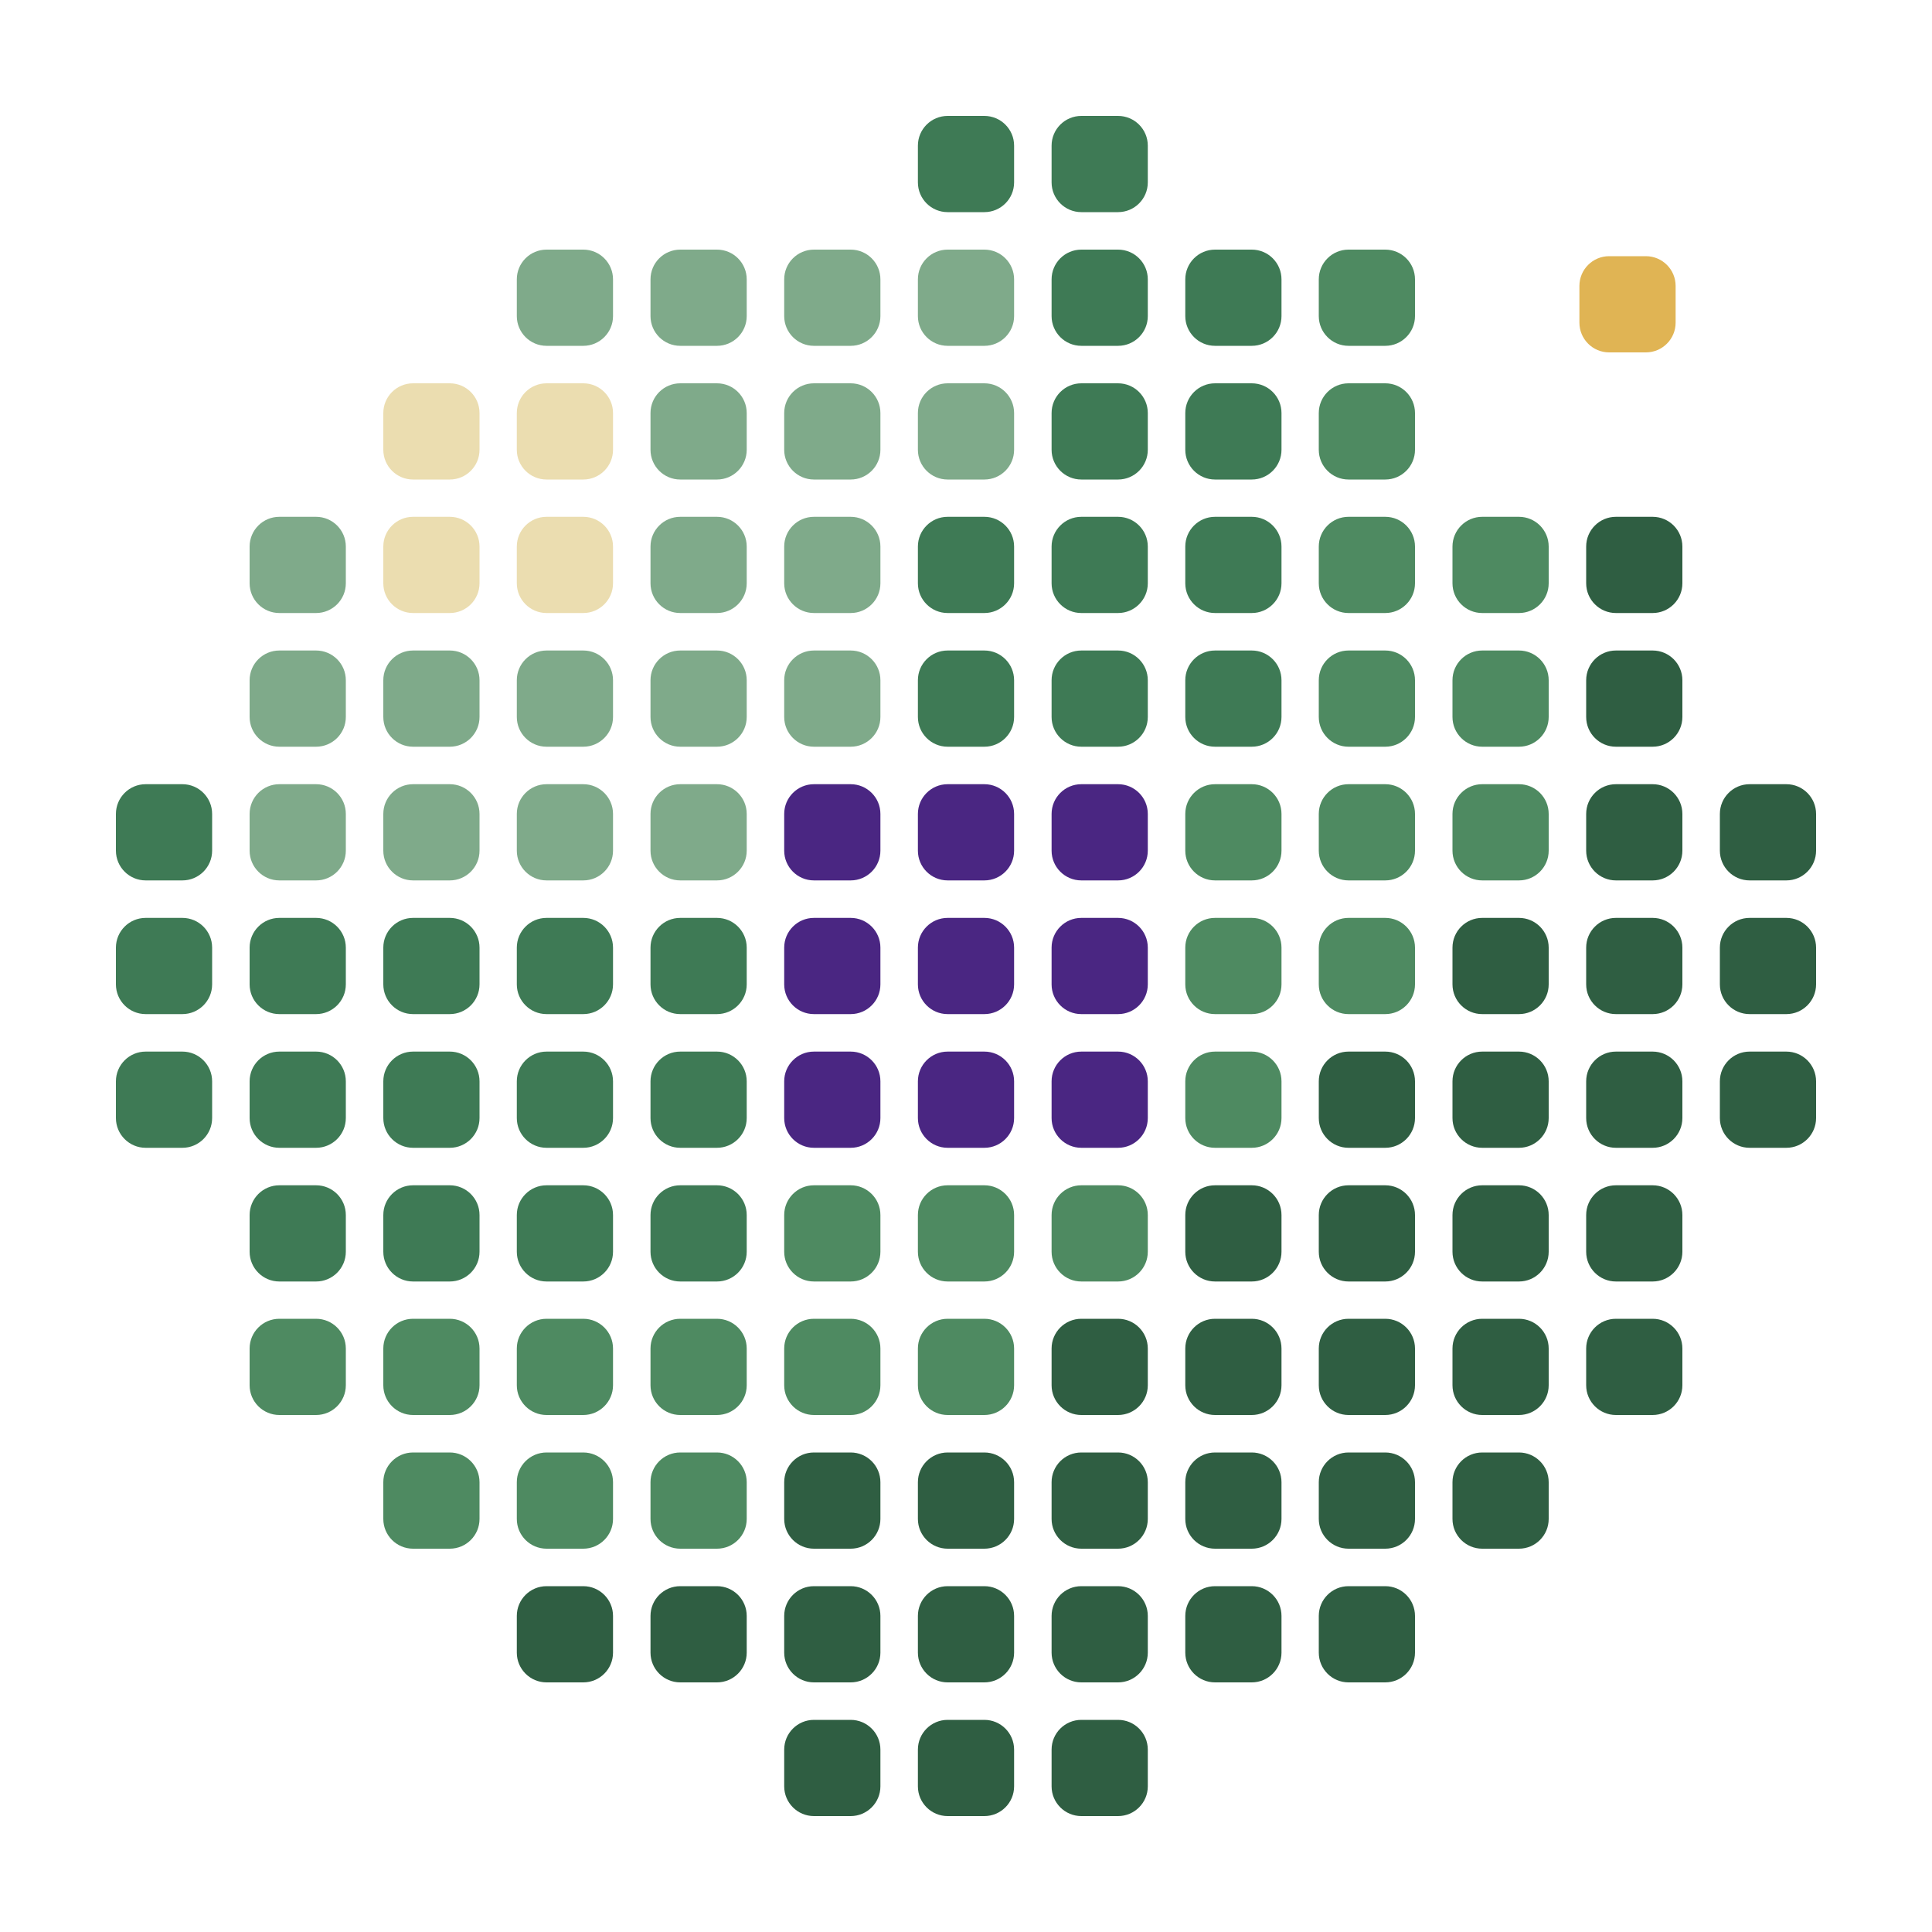
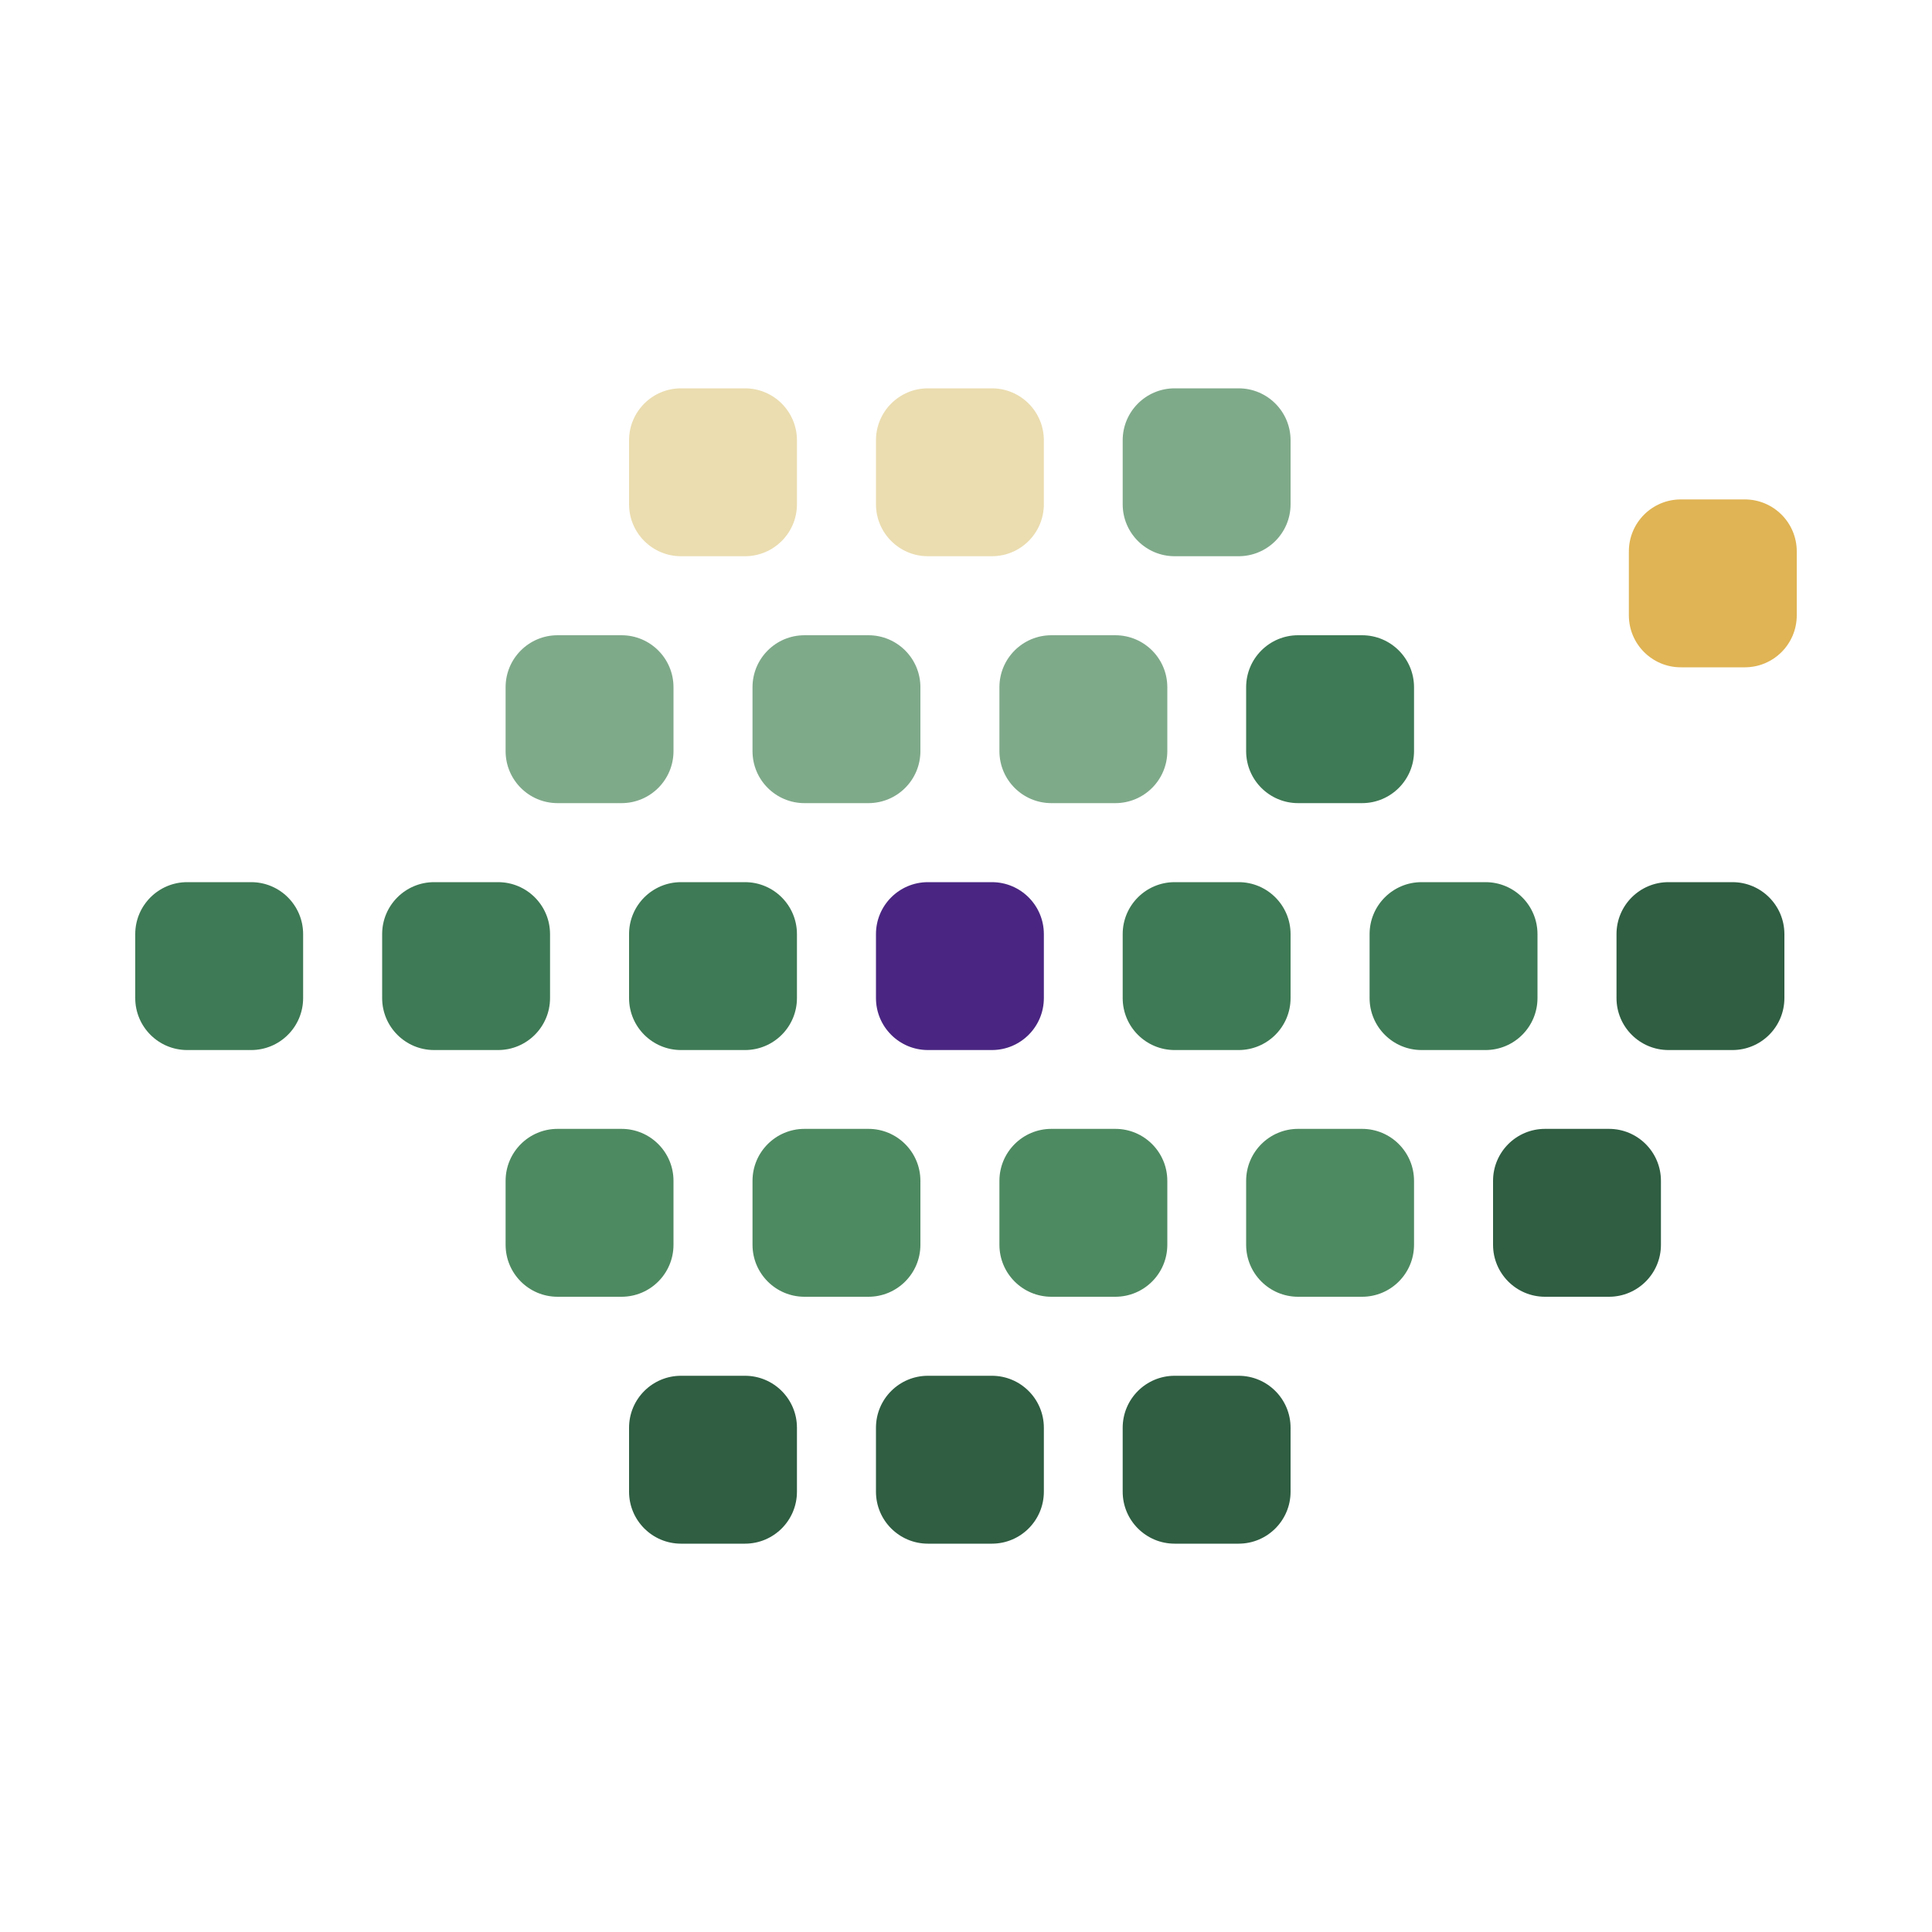
<svg xmlns="http://www.w3.org/2000/svg" viewBox="0 0 100 100" role="img" aria-label="إيلان دول | EILAN DOLL">
-   <rect x="47.51" y="6.00" width="4.98" height="4.98" rx="1.54" fill="#3E7A55" />
-   <rect x="54.43" y="6.00" width="4.98" height="4.98" rx="1.54" fill="#3E7A55" />
-   <rect x="26.75" y="12.92" width="4.98" height="4.98" rx="1.54" fill="#7FAA8A" />
-   <rect x="33.67" y="12.92" width="4.98" height="4.98" rx="1.54" fill="#7FAA8A" />
-   <rect x="40.59" y="12.92" width="4.98" height="4.98" rx="1.54" fill="#7FAA8A" />
-   <rect x="47.51" y="12.92" width="4.98" height="4.98" rx="1.54" fill="#7FAA8A" />
-   <rect x="54.43" y="12.92" width="4.98" height="4.98" rx="1.54" fill="#3E7A55" />
-   <rect x="61.35" y="12.92" width="4.98" height="4.98" rx="1.54" fill="#3E7A55" />
-   <rect x="68.26" y="12.92" width="4.98" height="4.98" rx="1.54" fill="#4E8A61" />
-   <rect x="19.84" y="19.84" width="4.98" height="4.98" rx="1.54" fill="#EBDDB0" />
-   <rect x="26.75" y="19.84" width="4.98" height="4.98" rx="1.54" fill="#EBDDB0" />
-   <rect x="33.67" y="19.84" width="4.98" height="4.98" rx="1.54" fill="#7FAA8A" />
-   <rect x="40.59" y="19.84" width="4.98" height="4.98" rx="1.54" fill="#7FAA8A" />
-   <rect x="47.51" y="19.84" width="4.98" height="4.98" rx="1.54" fill="#7FAA8A" />
-   <rect x="54.43" y="19.84" width="4.98" height="4.98" rx="1.54" fill="#3E7A55" />
-   <rect x="61.35" y="19.84" width="4.98" height="4.98" rx="1.54" fill="#3E7A55" />
-   <rect x="68.26" y="19.84" width="4.98" height="4.98" rx="1.54" fill="#4E8A61" />
-   <rect x="12.92" y="26.75" width="4.98" height="4.98" rx="1.54" fill="#7FAA8A" />
-   <rect x="19.84" y="26.75" width="4.98" height="4.98" rx="1.54" fill="#EBDDB0" />
-   <rect x="26.75" y="26.75" width="4.98" height="4.98" rx="1.54" fill="#EBDDB0" />
-   <rect x="33.67" y="26.75" width="4.98" height="4.98" rx="1.54" fill="#7FAA8A" />
-   <rect x="40.59" y="26.75" width="4.98" height="4.98" rx="1.54" fill="#7FAA8A" />
-   <rect x="47.51" y="26.75" width="4.98" height="4.98" rx="1.54" fill="#3E7A55" />
-   <rect x="54.43" y="26.75" width="4.98" height="4.98" rx="1.54" fill="#3E7A55" />
-   <rect x="61.35" y="26.75" width="4.98" height="4.98" rx="1.54" fill="#3E7A55" />
-   <rect x="68.26" y="26.75" width="4.98" height="4.98" rx="1.54" fill="#4E8A61" />
-   <rect x="75.18" y="26.75" width="4.98" height="4.98" rx="1.54" fill="#4E8A61" />
-   <rect x="82.10" y="26.75" width="4.98" height="4.98" rx="1.54" fill="#2F5E42" />
-   <rect x="12.92" y="33.67" width="4.98" height="4.98" rx="1.54" fill="#7FAA8A" />
-   <rect x="19.84" y="33.67" width="4.98" height="4.98" rx="1.54" fill="#7FAA8A" />
-   <rect x="26.75" y="33.67" width="4.98" height="4.98" rx="1.54" fill="#7FAA8A" />
-   <rect x="33.67" y="33.67" width="4.98" height="4.98" rx="1.54" fill="#7FAA8A" />
-   <rect x="40.59" y="33.67" width="4.98" height="4.98" rx="1.54" fill="#7FAA8A" />
-   <rect x="47.51" y="33.67" width="4.98" height="4.98" rx="1.54" fill="#3E7A55" />
-   <rect x="54.43" y="33.67" width="4.98" height="4.98" rx="1.54" fill="#3E7A55" />
-   <rect x="61.35" y="33.67" width="4.98" height="4.98" rx="1.54" fill="#3E7A55" />
-   <rect x="68.26" y="33.67" width="4.98" height="4.98" rx="1.54" fill="#4E8A61" />
-   <rect x="75.18" y="33.67" width="4.98" height="4.98" rx="1.54" fill="#4E8A61" />
-   <rect x="82.10" y="33.67" width="4.98" height="4.98" rx="1.54" fill="#2F5E42" />
-   <rect x="6.00" y="40.59" width="4.98" height="4.98" rx="1.54" fill="#3E7A55" />
-   <rect x="12.92" y="40.59" width="4.98" height="4.98" rx="1.54" fill="#7FAA8A" />
-   <rect x="19.84" y="40.59" width="4.98" height="4.98" rx="1.54" fill="#7FAA8A" />
-   <rect x="26.75" y="40.59" width="4.98" height="4.98" rx="1.54" fill="#7FAA8A" />
-   <rect x="33.67" y="40.59" width="4.98" height="4.98" rx="1.54" fill="#7FAA8A" />
-   <rect x="40.59" y="40.59" width="4.98" height="4.98" rx="1.54" fill="#4A2682" />
-   <rect x="47.51" y="40.59" width="4.98" height="4.98" rx="1.54" fill="#4A2682" />
-   <rect x="54.43" y="40.59" width="4.98" height="4.98" rx="1.54" fill="#4A2682" />
-   <rect x="61.35" y="40.59" width="4.98" height="4.98" rx="1.54" fill="#4E8A61" />
-   <rect x="68.26" y="40.59" width="4.98" height="4.98" rx="1.54" fill="#4E8A61" />
-   <rect x="75.18" y="40.59" width="4.98" height="4.98" rx="1.54" fill="#4E8A61" />
-   <rect x="82.10" y="40.59" width="4.98" height="4.98" rx="1.54" fill="#2F5E42" />
-   <rect x="89.02" y="40.59" width="4.98" height="4.98" rx="1.54" fill="#2F5E42" />
-   <rect x="6.00" y="47.51" width="4.98" height="4.98" rx="1.54" fill="#3E7A55" />
-   <rect x="12.92" y="47.51" width="4.98" height="4.98" rx="1.54" fill="#3E7A55" />
-   <rect x="19.84" y="47.51" width="4.98" height="4.98" rx="1.54" fill="#3E7A55" />
-   <rect x="26.75" y="47.51" width="4.98" height="4.98" rx="1.54" fill="#3E7A55" />
-   <rect x="33.67" y="47.51" width="4.98" height="4.98" rx="1.54" fill="#3E7A55" />
-   <rect x="40.59" y="47.51" width="4.98" height="4.98" rx="1.54" fill="#4A2682" />
-   <rect x="47.51" y="47.51" width="4.98" height="4.98" rx="1.54" fill="#4A2682" />
-   <rect x="54.43" y="47.51" width="4.98" height="4.98" rx="1.54" fill="#4A2682" />
-   <rect x="61.35" y="47.51" width="4.98" height="4.98" rx="1.54" fill="#4E8A61" />
-   <rect x="68.26" y="47.51" width="4.98" height="4.98" rx="1.54" fill="#4E8A61" />
-   <rect x="75.18" y="47.51" width="4.98" height="4.98" rx="1.54" fill="#2F5E42" />
-   <rect x="82.10" y="47.51" width="4.98" height="4.98" rx="1.54" fill="#2F5E42" />
-   <rect x="89.02" y="47.51" width="4.98" height="4.98" rx="1.54" fill="#2F5E42" />
-   <rect x="6.00" y="54.43" width="4.98" height="4.98" rx="1.54" fill="#3E7A55" />
-   <rect x="12.92" y="54.43" width="4.98" height="4.98" rx="1.54" fill="#3E7A55" />
-   <rect x="19.84" y="54.43" width="4.98" height="4.98" rx="1.54" fill="#3E7A55" />
-   <rect x="26.75" y="54.43" width="4.98" height="4.98" rx="1.54" fill="#3E7A55" />
-   <rect x="33.67" y="54.43" width="4.98" height="4.98" rx="1.54" fill="#3E7A55" />
-   <rect x="40.59" y="54.43" width="4.98" height="4.98" rx="1.54" fill="#4A2682" />
-   <rect x="47.51" y="54.43" width="4.98" height="4.98" rx="1.54" fill="#4A2682" />
-   <rect x="54.43" y="54.43" width="4.98" height="4.98" rx="1.54" fill="#4A2682" />
-   <rect x="61.35" y="54.43" width="4.98" height="4.98" rx="1.54" fill="#4E8A61" />
-   <rect x="68.26" y="54.43" width="4.98" height="4.98" rx="1.54" fill="#2F5E42" />
-   <rect x="75.18" y="54.43" width="4.98" height="4.98" rx="1.54" fill="#2F5E42" />
-   <rect x="82.10" y="54.43" width="4.98" height="4.98" rx="1.54" fill="#2F5E42" />
-   <rect x="89.02" y="54.43" width="4.98" height="4.98" rx="1.54" fill="#2F5E42" />
-   <rect x="12.92" y="61.35" width="4.98" height="4.98" rx="1.54" fill="#3E7A55" />
-   <rect x="19.84" y="61.35" width="4.98" height="4.98" rx="1.54" fill="#3E7A55" />
-   <rect x="26.75" y="61.35" width="4.98" height="4.98" rx="1.54" fill="#3E7A55" />
-   <rect x="33.67" y="61.35" width="4.98" height="4.98" rx="1.54" fill="#3E7A55" />
-   <rect x="40.59" y="61.35" width="4.98" height="4.98" rx="1.54" fill="#4E8A61" />
-   <rect x="47.51" y="61.35" width="4.98" height="4.98" rx="1.54" fill="#4E8A61" />
-   <rect x="54.43" y="61.35" width="4.98" height="4.98" rx="1.54" fill="#4E8A61" />
-   <rect x="61.35" y="61.35" width="4.98" height="4.98" rx="1.54" fill="#2F5E42" />
-   <rect x="68.26" y="61.35" width="4.98" height="4.98" rx="1.54" fill="#2F5E42" />
-   <rect x="75.18" y="61.35" width="4.98" height="4.98" rx="1.54" fill="#2F5E42" />
-   <rect x="82.10" y="61.35" width="4.98" height="4.98" rx="1.54" fill="#2F5E42" />
-   <rect x="12.92" y="68.26" width="4.98" height="4.98" rx="1.54" fill="#4E8A61" />
-   <rect x="19.84" y="68.26" width="4.98" height="4.98" rx="1.54" fill="#4E8A61" />
-   <rect x="26.75" y="68.26" width="4.98" height="4.98" rx="1.54" fill="#4E8A61" />
-   <rect x="33.67" y="68.26" width="4.98" height="4.98" rx="1.54" fill="#4E8A61" />
-   <rect x="40.59" y="68.26" width="4.98" height="4.98" rx="1.54" fill="#4E8A61" />
-   <rect x="47.51" y="68.26" width="4.98" height="4.98" rx="1.54" fill="#4E8A61" />
-   <rect x="54.43" y="68.26" width="4.98" height="4.98" rx="1.54" fill="#2F5E42" />
-   <rect x="61.35" y="68.26" width="4.98" height="4.98" rx="1.54" fill="#2F5E42" />
-   <rect x="68.26" y="68.26" width="4.98" height="4.98" rx="1.54" fill="#2F5E42" />
-   <rect x="75.18" y="68.26" width="4.98" height="4.98" rx="1.54" fill="#2F5E42" />
-   <rect x="82.10" y="68.26" width="4.98" height="4.98" rx="1.54" fill="#2F5E42" />
-   <rect x="19.84" y="75.18" width="4.98" height="4.98" rx="1.54" fill="#4E8A61" />
-   <rect x="26.75" y="75.18" width="4.98" height="4.98" rx="1.54" fill="#4E8A61" />
-   <rect x="33.67" y="75.18" width="4.98" height="4.98" rx="1.54" fill="#4E8A61" />
-   <rect x="40.59" y="75.18" width="4.98" height="4.98" rx="1.54" fill="#2F5E42" />
-   <rect x="47.51" y="75.18" width="4.98" height="4.98" rx="1.54" fill="#2F5E42" />
-   <rect x="54.43" y="75.18" width="4.98" height="4.98" rx="1.54" fill="#2F5E42" />
-   <rect x="61.35" y="75.18" width="4.98" height="4.98" rx="1.54" fill="#2F5E42" />
-   <rect x="68.26" y="75.18" width="4.98" height="4.98" rx="1.54" fill="#2F5E42" />
-   <rect x="75.18" y="75.18" width="4.98" height="4.98" rx="1.54" fill="#2F5E42" />
-   <rect x="26.75" y="82.10" width="4.98" height="4.98" rx="1.54" fill="#2F5E42" />
-   <rect x="33.67" y="82.10" width="4.98" height="4.98" rx="1.54" fill="#2F5E42" />
-   <rect x="40.59" y="82.10" width="4.98" height="4.98" rx="1.54" fill="#2F5E42" />
-   <rect x="47.51" y="82.10" width="4.98" height="4.98" rx="1.54" fill="#2F5E42" />
-   <rect x="54.43" y="82.10" width="4.98" height="4.98" rx="1.54" fill="#2F5E42" />
-   <rect x="61.35" y="82.10" width="4.98" height="4.98" rx="1.54" fill="#2F5E42" />
-   <rect x="68.26" y="82.10" width="4.98" height="4.98" rx="1.54" fill="#2F5E42" />
-   <rect x="40.59" y="89.02" width="4.98" height="4.98" rx="1.54" fill="#2F5E42" />
-   <rect x="47.51" y="89.02" width="4.98" height="4.98" rx="1.54" fill="#2F5E42" />
-   <rect x="54.43" y="89.02" width="4.98" height="4.98" rx="1.54" fill="#2F5E42" />
-   <rect x="81.75" y="13.26" width="4.98" height="4.98" rx="1.54" fill="#E0B454" />
+   <rect x="32.56" y="20.10" width="8.69" height="8.69" rx="2.69" fill="#EBDDB0" />
+   <rect x="45.34" y="20.10" width="8.69" height="8.69" rx="2.69" fill="#EBDDB0" />
+   <rect x="58.11" y="20.10" width="8.69" height="8.69" rx="2.69" fill="#7FAA8A" />
+   <rect x="26.17" y="32.88" width="8.69" height="8.69" rx="2.69" fill="#7FAA8A" />
+   <rect x="38.95" y="32.88" width="8.69" height="8.69" rx="2.69" fill="#7FAA8A" />
+   <rect x="51.73" y="32.88" width="8.69" height="8.69" rx="2.69" fill="#7FAA8A" />
+   <rect x="64.50" y="32.88" width="8.69" height="8.69" rx="2.69" fill="#3E7A55" />
+   <rect x="7.00" y="45.66" width="8.69" height="8.69" rx="2.69" fill="#3E7A55" />
+   <rect x="19.78" y="45.66" width="8.69" height="8.69" rx="2.69" fill="#3E7A55" />
+   <rect x="32.56" y="45.66" width="8.69" height="8.69" rx="2.69" fill="#3E7A55" />
+   <rect x="45.34" y="45.66" width="8.69" height="8.69" rx="2.69" fill="#4A2682" />
+   <rect x="58.11" y="45.66" width="8.69" height="8.69" rx="2.69" fill="#3E7A55" />
+   <rect x="70.89" y="45.66" width="8.69" height="8.69" rx="2.69" fill="#3E7A55" />
+   <rect x="83.67" y="45.66" width="8.69" height="8.69" rx="2.69" fill="#2F5E42" />
+   <rect x="26.17" y="58.43" width="8.69" height="8.69" rx="2.69" fill="#4E8A61" />
+   <rect x="38.95" y="58.43" width="8.69" height="8.69" rx="2.69" fill="#4E8A61" />
+   <rect x="51.73" y="58.43" width="8.69" height="8.69" rx="2.69" fill="#4E8A61" />
+   <rect x="64.50" y="58.43" width="8.69" height="8.69" rx="2.69" fill="#4E8A61" />
+   <rect x="77.28" y="58.43" width="8.69" height="8.69" rx="2.69" fill="#2F5E42" />
+   <rect x="32.56" y="71.21" width="8.69" height="8.69" rx="2.69" fill="#2F5E42" />
+   <rect x="45.34" y="71.21" width="8.69" height="8.69" rx="2.69" fill="#2F5E42" />
+   <rect x="58.11" y="71.21" width="8.69" height="8.69" rx="2.69" fill="#2F5E42" />
+   <rect x="84.31" y="25.85" width="8.69" height="8.69" rx="2.69" fill="#E0B454" />
</svg>
